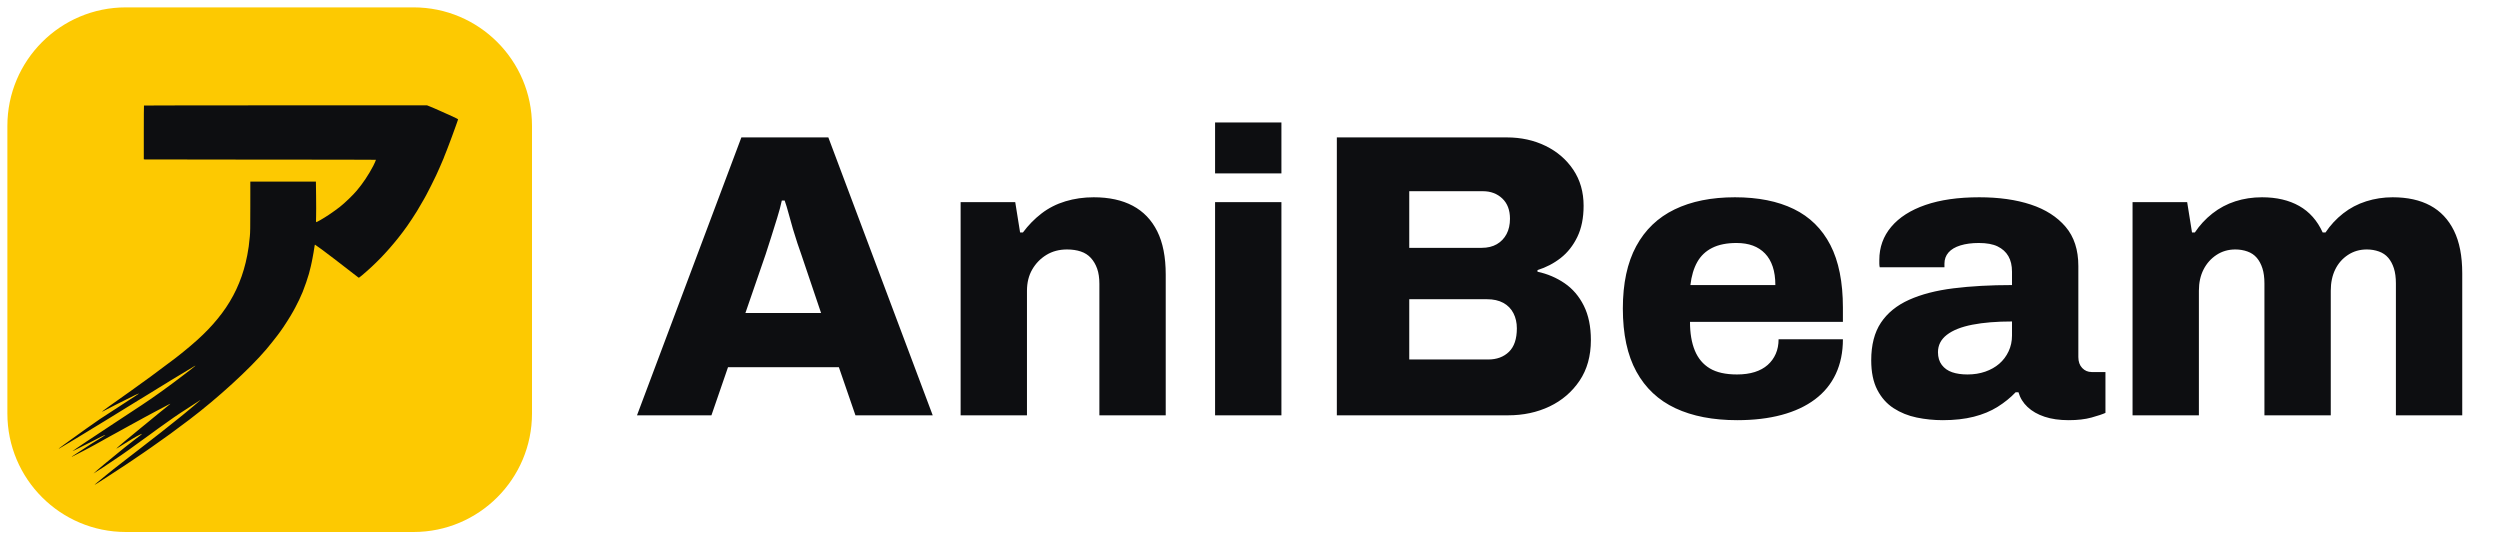
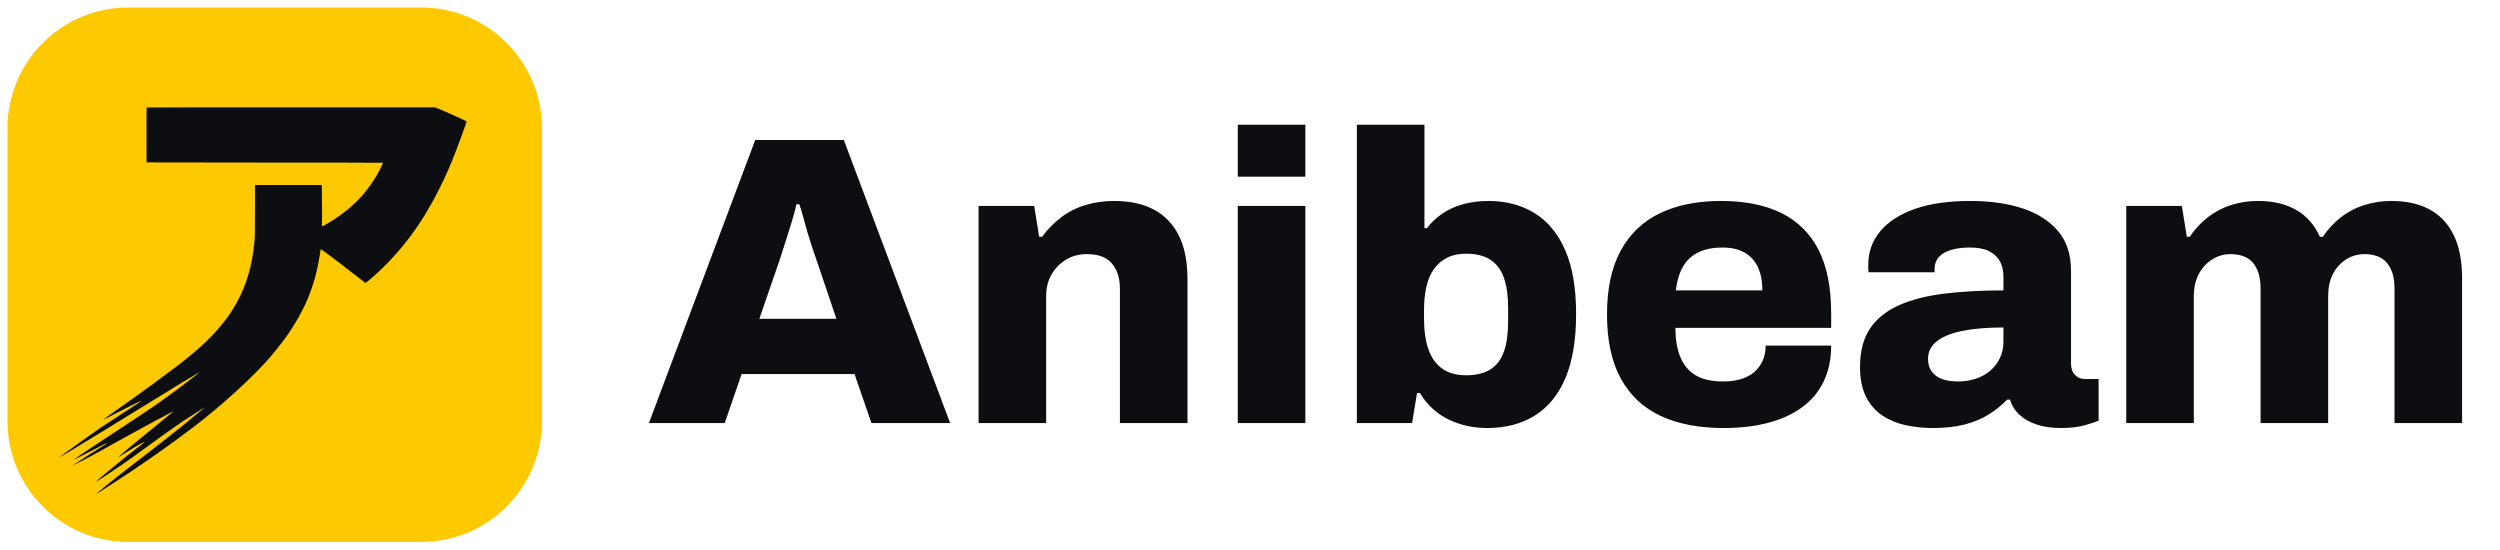
- <svg xmlns="http://www.w3.org/2000/svg" width="1854" height="400" viewBox="0 0 1854 400">
+ <svg xmlns="http://www.w3.org/2000/svg" width="1820" height="400" viewBox="0 0 1820 400">
  <g transform="scale(0.390625)">
    <rect x="14" y="14" width="996" height="996" rx="225" fill="#FDC901" />
    <path fill="#0D0E11" d="M 273.35 200.35 c -0.20 0.15 -0.35 23.20 -0.35 51.15 l 0.00 50.85 1.90 0.35 c 1.00 0.15 100.20 0.30 220.35 0.30 120.20 -0.00 218.50 0.15 218.50 0.35 0.00 0.75 -3.00 7.45 -5.15 11.65 -8.75 16.75 -19.80 33.35 -31.25 46.85 -7.70 9.05 -21.15 22.05 -32.10 30.90 -3.80 3.10 -14.30 10.65 -21.10 15.15 -10.00 6.70 -23.30 14.35 -24.05 13.90 -0.20 -0.10 -0.20 -5.00 0.00 -10.90 0.20 -5.85 0.20 -23.15 0.00 -38.40 l -0.35 -27.75 -62.25 -0.00 -62.25 -0.00 -0.05 47.75 c 0.00 40.55 -0.15 49.00 -0.85 56.00 -0.95 9.55 -1.75 17.00 -2.15 19.50 -1.95 13.00 -3.35 20.40 -5.80 30.50 -8.60 35.70 -23.50 67.50 -45.05 96.25 -21.40 28.50 -45.90 52.10 -88.35 85.15 -7.65 5.90 -37.45 28.15 -46.40 34.65 -2.85 2.05 -7.55 5.45 -10.50 7.60 -2.95 2.10 -6.70 4.85 -8.35 6.00 -1.65 1.20 -7.15 5.15 -12.25 8.85 -5.10 3.65 -10.25 7.35 -11.45 8.20 -31.95 22.45 -50.50 35.85 -50.55 36.45 0.00 0.25 2.40 -0.85 5.40 -2.45 2.95 -1.60 12.35 -6.45 20.85 -10.80 34.80 -17.80 49.05 -24.50 42.00 -19.70 -5.30 3.55 -24.65 16.15 -34.25 22.30 -10.20 6.50 -20.40 13.15 -38.00 24.75 -4.25 2.85 -15.85 10.95 -25.75 18.00 -24.10 17.25 -24.25 17.35 -30.25 21.75 -2.90 2.10 -8.60 6.25 -12.65 9.15 -7.25 5.25 -9.90 7.35 -9.20 7.35 0.35 -0.00 9.95 -5.75 22.60 -13.50 3.30 -2.00 7.80 -4.75 10.00 -6.00 3.95 -2.30 11.50 -6.90 19.75 -12.00 2.35 -1.45 5.25 -3.25 6.50 -4.00 1.25 -0.75 6.40 -3.90 11.50 -7.00 5.10 -3.15 12.40 -7.60 16.25 -9.90 3.85 -2.30 8.35 -5.05 10.00 -6.10 6.40 -4.00 15.55 -9.70 17.00 -10.50 3.35 -1.90 13.70 -8.25 16.25 -10.00 3.10 -2.10 15.90 -10.00 22.75 -14.00 5.50 -3.25 11.60 -6.95 17.25 -10.50 2.35 -1.45 6.85 -4.25 10.00 -6.15 3.15 -1.90 6.30 -3.90 7.00 -4.35 0.70 -0.50 2.05 -1.35 3.00 -1.85 0.95 -0.55 3.65 -2.20 6.00 -3.65 2.35 -1.45 6.50 -4.00 9.25 -5.65 2.75 -1.65 6.25 -3.85 7.75 -4.85 3.30 -2.20 22.50 -13.75 32.00 -19.25 3.70 -2.15 7.65 -4.50 8.75 -5.25 3.05 -2.10 5.75 -3.55 5.75 -3.05 0.00 0.20 -4.00 3.40 -8.85 7.10 -4.90 3.70 -11.95 9.05 -15.65 11.95 -6.55 5.10 -8.85 6.80 -19.00 14.35 -11.35 8.35 -17.05 12.50 -19.55 14.30 -1.50 1.05 -5.75 4.05 -9.45 6.70 -15.40 11.05 -35.55 24.45 -84.00 56.15 -33.75 22.05 -76.50 50.70 -76.50 51.30 0.00 0.10 0.40 -0.00 0.90 -0.20 2.30 -0.95 26.40 -13.15 34.85 -17.60 14.25 -7.50 25.75 -13.15 26.10 -12.85 0.30 0.30 -2.30 2.05 -13.35 8.85 -12.90 7.90 -15.05 9.30 -25.85 16.40 -6.00 3.95 -13.50 8.85 -16.70 10.90 -6.25 3.95 -9.00 6.00 -7.20 5.30 1.55 -0.60 12.50 -6.25 23.50 -12.10 1.95 -1.00 6.00 -3.15 9.00 -4.75 3.05 -1.60 6.95 -3.75 8.75 -4.75 1.80 -1.00 5.05 -2.80 7.25 -4.00 2.20 -1.15 6.25 -3.40 9.00 -5.00 2.75 -1.55 6.35 -3.60 8.00 -4.50 1.65 -0.90 5.95 -3.25 9.50 -5.25 3.60 -2.00 8.30 -4.60 10.50 -5.75 4.50 -2.45 4.40 -2.40 13.75 -7.60 3.70 -2.05 8.35 -4.60 10.25 -5.65 1.95 -1.05 4.40 -2.40 5.50 -3.00 1.10 -0.60 3.25 -1.80 4.75 -2.60 1.50 -0.85 4.00 -2.20 5.50 -3.00 1.50 -0.85 4.35 -2.35 6.25 -3.40 1.95 -1.05 3.75 -2.05 4.00 -2.25 0.30 -0.20 3.20 -1.75 6.50 -3.50 3.30 -1.75 6.25 -3.30 6.50 -3.50 0.30 -0.20 3.20 -1.75 6.50 -3.50 3.30 -1.70 7.35 -3.85 9.00 -4.75 3.50 -1.85 11.90 -6.30 17.25 -9.10 3.80 -2.00 5.50 -2.75 5.50 -2.45 0.00 0.10 -3.30 2.75 -7.35 5.95 -4.10 3.20 -10.55 8.45 -14.40 11.65 -3.85 3.20 -9.80 8.10 -13.20 10.85 -3.40 2.80 -7.70 6.35 -9.55 7.85 -1.85 1.50 -6.70 5.45 -10.80 8.80 -21.60 17.40 -47.95 39.65 -47.55 40.05 0.15 0.10 3.95 -2.10 8.40 -4.95 19.10 -12.10 28.10 -17.50 35.90 -21.35 2.25 -1.15 4.25 -2.00 4.40 -1.90 0.40 0.40 -1.55 2.00 -13.10 10.65 -6.30 4.75 -14.55 11.15 -18.25 14.20 -3.70 3.05 -11.80 9.65 -17.95 14.65 -14.40 11.70 -16.95 13.75 -22.60 18.55 -2.60 2.20 -8.15 6.90 -12.35 10.45 -4.20 3.55 -7.55 6.55 -7.45 6.70 0.15 0.10 8.30 -5.10 18.15 -11.60 25.70 -16.90 45.20 -30.40 61.45 -42.50 1.95 -1.45 7.10 -5.20 11.50 -8.30 4.40 -3.15 10.80 -7.75 14.15 -10.20 3.40 -2.50 7.30 -5.30 8.60 -6.25 1.35 -0.95 4.70 -3.45 7.50 -5.50 6.00 -4.40 9.30 -6.75 20.75 -14.75 4.70 -3.25 9.30 -6.50 10.25 -7.25 2.15 -1.65 20.95 -14.10 28.00 -18.50 2.80 -1.80 8.80 -5.60 13.20 -8.55 9.45 -6.20 9.30 -6.10 9.30 -5.75 0.00 0.30 -21.65 18.55 -31.25 26.30 -3.90 3.15 -8.10 6.55 -9.30 7.55 -1.95 1.60 -20.95 16.75 -34.20 27.20 -6.10 4.85 -33.60 26.20 -44.75 34.75 -4.50 3.45 -12.35 9.50 -17.45 13.45 -5.10 3.95 -10.75 8.35 -12.55 9.75 -13.60 10.50 -19.10 14.90 -31.00 24.60 -2.05 1.70 -7.50 6.15 -12.10 9.90 -4.65 3.80 -8.40 6.95 -8.40 7.05 0.00 0.65 7.25 -3.90 27.75 -17.30 3.60 -2.35 11.45 -7.50 17.50 -11.45 6.05 -3.90 12.25 -8.00 13.75 -9.00 1.50 -1.05 8.40 -5.65 15.25 -10.25 6.90 -4.60 15.30 -10.35 18.75 -12.75 3.45 -2.35 9.65 -6.65 13.75 -9.50 6.45 -4.50 21.10 -14.85 37.00 -26.30 5.70 -4.10 26.10 -19.30 36.25 -27.00 54.05 -41.05 113.40 -95.25 145.80 -133.20 5.45 -6.40 17.40 -21.35 21.35 -26.65 1.55 -2.10 4.05 -5.50 5.55 -7.50 6.50 -8.75 19.90 -29.85 25.00 -39.35 1.10 -2.05 2.75 -5.10 3.65 -6.75 4.05 -7.35 10.65 -21.25 13.75 -29.00 4.05 -10.05 9.85 -26.85 11.90 -34.50 1.85 -6.75 3.00 -11.40 3.55 -14.00 0.30 -1.40 0.75 -3.40 1.00 -4.50 0.25 -1.10 0.65 -3.00 0.90 -4.25 0.25 -1.25 0.80 -4.05 1.25 -6.25 1.25 -6.10 2.80 -15.25 4.10 -24.15 0.15 -1.15 0.50 -2.10 0.75 -2.10 0.65 -0.00 21.80 15.60 35.10 25.90 1.70 1.35 5.60 4.30 8.60 6.60 12.60 9.65 21.95 16.90 29.65 22.90 4.50 3.50 8.60 6.65 9.10 7.00 0.85 0.65 1.50 0.25 6.60 -4.05 25.00 -20.95 46.85 -43.50 68.70 -70.85 12.85 -16.10 22.50 -29.90 35.85 -51.25 2.40 -3.85 9.85 -16.60 12.95 -22.15 0.80 -1.45 2.85 -5.05 4.45 -8.00 3.20 -5.70 16.05 -31.30 18.90 -37.60 0.95 -2.05 2.75 -6.10 4.05 -9.00 1.30 -2.90 2.80 -6.25 3.35 -7.50 0.55 -1.25 1.85 -4.30 2.90 -6.75 2.35 -5.65 3.20 -7.60 4.05 -9.45 0.40 -0.80 0.70 -1.65 0.70 -1.90 0.00 -0.20 0.45 -1.50 1.05 -2.80 1.35 -3.00 1.45 -3.25 3.95 -9.85 1.15 -3.05 2.30 -5.95 2.50 -6.50 0.40 -0.95 0.95 -2.45 5.00 -13.25 0.85 -2.20 2.15 -5.75 2.95 -7.90 2.10 -5.55 5.35 -14.45 6.20 -17.10 0.45 -1.25 1.70 -4.85 2.85 -8.00 1.10 -3.15 2.10 -5.95 2.15 -6.25 0.15 -0.65 -2.85 -2.15 -18.30 -9.20 -1.85 -0.85 -3.45 -1.55 -3.55 -1.55 -0.15 -0.00 -4.20 -1.80 -10.05 -4.50 -0.55 -0.25 -3.00 -1.35 -5.50 -2.45 -2.45 -1.05 -5.75 -2.50 -7.25 -3.20 -1.50 -0.70 -5.35 -2.30 -8.50 -3.55 l -5.70 -2.30 -268.55 -0.00 c -147.75 -0.00 -268.75 0.15 -268.90 0.35 z" />
  </g>
-   <path fill="#0D0E11" d="M472.4 308.0 549.8 101.9H614.3L691.7 308.0H634.4L622.1 272.3H539.9L527.6 308.0ZM552.8 232.1H608.9L594.2 188.6Q593.0 185.3 591.35 180.35Q589.7 175.4 588.05 169.85Q586.4 164.3 584.9 158.6Q583.4 152.9 581.9 148.7H579.8Q578.6 154.4 576.35 161.6Q574.1 168.8 571.85 176.0Q569.6 183.2 567.8 188.6ZM712.4 308.0V149.9H752.9L756.5 172.4H758.6Q764.6 164.3 772.4 158.3Q780.2 152.3 790.1 149.3Q800.0 146.3 811.1 146.3Q828.2 146.3 840.05 152.6Q851.9 158.9 858.2 171.5Q864.5 184.1 864.5 203.6V308.0H815.3V210.5Q815.3 203.9 813.65 199.25Q812.0 194.6 809.0 191.3Q806.0 188.0 801.5 186.5Q797.0 185.0 791.3 185.0Q782.6 185.0 776.0 189.05Q769.4 193.1 765.5 199.85Q761.6 206.6 761.6 215.6V308.0ZM901.1 128.6V90.8H950.3V128.6ZM901.1 308.0V149.9H950.3V308.0ZM991.4 308.0V101.9H1117.4Q1133.3 101.9 1146.2 108.2Q1159.1 114.5 1166.75 125.9Q1174.4 137.3 1174.4 152.6Q1174.4 166.1 1169.75 175.7Q1165.1 185.3 1157.45 191.3Q1149.8 197.3 1140.2 200.3V201.5Q1151.3 203.9 1160.3 210.05Q1169.3 216.2 1174.55 226.7Q1179.8 237.2 1179.8 252.2Q1179.8 269.9 1171.4 282.35Q1163.0 294.8 1149.2 301.4Q1135.4 308.0 1118.3 308.0ZM1045.1 266.6H1103.6Q1113.2 266.6 1119.05 260.9Q1124.9 255.2 1124.9 243.5Q1124.9 237.2 1122.35 232.25Q1119.8 227.3 1114.85 224.6Q1109.9 221.9 1102.7 221.9H1045.1ZM1045.1 183.8H1098.8Q1105.4 183.8 1110.05 181.1Q1114.7 178.4 1117.25 173.6Q1119.8 168.8 1119.8 162.2Q1119.8 152.6 1114.1 147.2Q1108.4 141.8 1099.7 141.8H1045.1ZM1288.4 311.6Q1261.4 311.6 1242.5 302.75Q1223.6 293.9 1213.55 275.6Q1203.5 257.3 1203.5 228.8Q1203.5 200.9 1213.4 182.6Q1223.3 164.3 1241.9 155.3Q1260.5 146.3 1286.6 146.3Q1312.4 146.3 1330.25 155.0Q1348.1 163.7 1357.4 181.7Q1366.7 199.7 1366.7 228.2V238.7H1253.3Q1253.3 251.3 1256.9 260.0Q1260.5 268.7 1268.0 273.2Q1275.5 277.7 1288.1 277.7Q1295.6 277.7 1301.3 275.9Q1307.0 274.1 1310.9 270.65Q1314.8 267.2 1316.9 262.4Q1319.0 257.6 1319.0 251.6H1366.7Q1366.7 266.0 1361.45 277.25Q1356.2 288.5 1346.0 296.15Q1335.8 303.8 1321.25 307.7Q1306.7 311.6 1288.4 311.6ZM1253.6 211.4H1316.6Q1316.6 203.6 1314.65 197.75Q1312.7 191.9 1308.95 188.0Q1305.2 184.1 1299.95 182.15Q1294.7 180.2 1287.8 180.2Q1277.0 180.2 1269.8 183.8Q1262.6 187.4 1258.7 194.3Q1254.8 201.2 1253.6 211.4ZM1440.8 311.6Q1430.9 311.6 1421.45 309.65Q1412.0 307.7 1404.35 302.75Q1396.7 297.8 1392.2 289.1Q1387.7 280.4 1387.7 267.2Q1387.7 250.1 1394.9 239.3Q1402.1 228.5 1415.75 222.35Q1429.4 216.2 1448.75 213.8Q1468.1 211.4 1492.1 211.4V201.5Q1492.1 194.6 1489.4 189.95Q1486.7 185.3 1481.45 182.75Q1476.2 180.2 1467.5 180.2Q1459.7 180.2 1453.85 182.0Q1448.0 183.8 1445.0 187.25Q1442.0 190.7 1442.0 195.5V198.2H1394.0Q1393.7 196.7 1393.7 195.65Q1393.7 194.6 1393.7 192.8Q1393.7 178.7 1402.55 168.2Q1411.4 157.7 1427.9 152.0Q1444.4 146.3 1467.8 146.3Q1489.7 146.3 1506.05 151.7Q1522.4 157.1 1531.85 168.2Q1541.3 179.3 1541.3 197.3V264.8Q1541.3 269.9 1544.15 272.9Q1547.0 275.9 1551.2 275.9H1561.4V306.2Q1558.1 307.7 1551.05 309.65Q1544.0 311.6 1534.1 311.6Q1523.9 311.6 1516.25 309.05Q1508.6 306.5 1503.65 301.85Q1498.7 297.2 1496.9 290.9H1494.8Q1489.1 296.9 1481.45 301.7Q1473.8 306.5 1463.75 309.05Q1453.7 311.6 1440.8 311.6ZM1459.1 277.7Q1466.3 277.7 1472.3 275.6Q1478.3 273.5 1482.65 269.75Q1487.0 266.0 1489.55 260.6Q1492.1 255.2 1492.1 248.9V238.4Q1475.0 238.4 1462.7 240.8Q1450.4 243.2 1443.8 248.3Q1437.2 253.4 1437.2 261.2Q1437.2 266.9 1440.05 270.65Q1442.9 274.4 1447.7 276.05Q1452.5 277.7 1459.1 277.7ZM1581.5 308.0V149.9H1622L1625.6 172.4H1627.7Q1633.1 164.3 1640.75 158.3Q1648.4 152.3 1657.7 149.3Q1667 146.3 1677.5 146.3Q1693.7 146.3 1705.1 152.75Q1716.5 159.2 1722.5 172.4H1724.6Q1730 164.3 1737.65 158.3Q1745.3 152.3 1754.75 149.3Q1764.2 146.3 1774.4 146.3Q1790.9 146.3 1802.3 152.45Q1813.7 158.6 1819.85 171.05Q1826 183.5 1826 202.7V308.0H1776.8V210.2Q1776.8 203.6 1775.3 198.95Q1773.8 194.3 1771.1 191.15Q1768.4 188.0 1764.2 186.5Q1760 185.0 1755.2 185.0Q1747.4 185.0 1741.25 189.05Q1735.1 193.1 1731.8 199.85Q1728.5 206.6 1728.5 215.6V308.0H1679.3V210.2Q1679.3 203.6 1677.8 198.95Q1676.3 194.3 1673.6 191.15Q1670.9 188.0 1666.7 186.5Q1662.5 185.0 1657.7 185.0Q1649.9 185.0 1643.75 189.05Q1637.6 193.1 1634.15 199.85Q1630.7 206.6 1630.7 215.6V308.0Z" />
+   <path fill="#0D0E11" d="M472.4 308.0 549.8 101.9H614.3L691.7 308.0H634.4L622.1 272.3H539.9L527.6 308.0ZM552.8 232.1H608.9L594.2 188.6Q593.0 185.3 591.35 180.35Q589.7 175.4 588.05 169.85Q586.4 164.3 584.9 158.6Q583.4 152.9 581.9 148.7H579.8Q578.6 154.4 576.35 161.6Q574.1 168.8 571.85 176.0Q569.6 183.2 567.8 188.6ZM712.4 308.0V149.9H752.9L756.5 172.4H758.6Q764.6 164.3 772.4 158.3Q780.2 152.3 790.1 149.3Q800.0 146.3 811.1 146.3Q828.2 146.3 840.05 152.6Q851.9 158.9 858.2 171.5Q864.5 184.1 864.5 203.6V308.0H815.3V210.5Q815.3 203.9 813.65 199.25Q812.0 194.6 809.0 191.3Q806.0 188.0 801.5 186.5Q797.0 185.0 791.3 185.0Q782.6 185.0 776.0 189.05Q769.4 193.1 765.5 199.85Q761.6 206.6 761.6 215.6V308.0ZM901.1 128.6V90.8H950.3V128.6ZM901.1 308.0V149.9H950.3V308.0ZM1082.6 311.6Q1067.3 311.6 1054.4 305.3Q1041.5 299.0 1033.7 286.1H1031.6L1028.0 308.0H987.8V90.8H1037.0V166.1H1038.8Q1043.6 159.8 1050.35 155.3Q1057.1 150.8 1065.5 148.55Q1073.9 146.3 1083.5 146.3Q1103.0 146.3 1117.4 155.3Q1131.8 164.3 1139.6 182.45Q1147.4 200.6 1147.4 228.5Q1147.4 257.0 1139.6 275.3Q1131.8 293.6 1117.25 302.6Q1102.7 311.6 1082.6 311.6ZM1067.3 273.2Q1078.4 273.2 1085.15 268.85Q1091.9 264.5 1094.9 255.8Q1097.9 247.1 1097.9 234.5V224.0Q1097.9 211.1 1094.9 202.4Q1091.9 193.7 1085.15 189.2Q1078.4 184.7 1067.3 184.7Q1059.2 184.7 1053.35 187.7Q1047.5 190.7 1043.75 196.1Q1040.0 201.5 1038.35 209.0Q1036.7 216.5 1036.7 225.5V232.7Q1036.7 245.0 1039.85 254.15Q1043.0 263.3 1049.75 268.25Q1056.5 273.2 1067.3 273.2ZM1254.8 311.6Q1227.8 311.6 1208.9 302.75Q1190.0 293.9 1179.95 275.6Q1169.9 257.3 1169.9 228.8Q1169.9 200.9 1179.8 182.6Q1189.7 164.3 1208.3 155.3Q1226.9 146.3 1253.0 146.3Q1278.8 146.3 1296.65 155.0Q1314.5 163.7 1323.8 181.7Q1333.1 199.7 1333.1 228.2V238.7H1219.7Q1219.7 251.3 1223.3 260.0Q1226.9 268.7 1234.4 273.2Q1241.9 277.7 1254.5 277.7Q1262.0 277.7 1267.7 275.9Q1273.4 274.1 1277.3 270.65Q1281.2 267.2 1283.3 262.4Q1285.4 257.6 1285.4 251.6H1333.1Q1333.1 266.0 1327.85 277.25Q1322.6 288.5 1312.4 296.15Q1302.2 303.8 1287.65 307.7Q1273.1 311.6 1254.8 311.6ZM1220.0 211.4H1283.0Q1283.0 203.6 1281.05 197.75Q1279.1 191.9 1275.35 188.0Q1271.6 184.1 1266.35 182.15Q1261.1 180.2 1254.2 180.2Q1243.4 180.2 1236.2 183.8Q1229.0 187.4 1225.1 194.3Q1221.2 201.2 1220.0 211.4ZM1407.2 311.6Q1397.3 311.6 1387.85 309.65Q1378.4 307.7 1370.75 302.75Q1363.1 297.8 1358.6 289.1Q1354.1 280.4 1354.1 267.2Q1354.1 250.1 1361.3 239.3Q1368.5 228.5 1382.15 222.35Q1395.8 216.2 1415.15 213.8Q1434.5 211.4 1458.5 211.4V201.5Q1458.5 194.6 1455.8 189.95Q1453.1 185.3 1447.85 182.75Q1442.6 180.2 1433.9 180.2Q1426.1 180.2 1420.25 182.0Q1414.4 183.8 1411.4 187.25Q1408.4 190.7 1408.4 195.5V198.2H1360.4Q1360.1 196.7 1360.1 195.65Q1360.1 194.6 1360.1 192.8Q1360.1 178.7 1368.95 168.2Q1377.8 157.7 1394.3 152.0Q1410.8 146.3 1434.2 146.3Q1456.1 146.3 1472.45 151.7Q1488.8 157.1 1498.25 168.2Q1507.7 179.3 1507.7 197.3V264.8Q1507.7 269.9 1510.55 272.9Q1513.4 275.9 1517.6 275.9H1527.8V306.2Q1524.5 307.7 1517.45 309.65Q1510.4 311.6 1500.5 311.6Q1490.3 311.6 1482.65 309.05Q1475.0 306.5 1470.05 301.85Q1465.1 297.2 1463.3 290.9H1461.2Q1455.5 296.9 1447.85 301.7Q1440.2 306.5 1430.15 309.05Q1420.1 311.6 1407.2 311.6ZM1425.5 277.7Q1432.7 277.7 1438.7 275.6Q1444.7 273.5 1449.05 269.75Q1453.4 266.0 1455.95 260.6Q1458.5 255.2 1458.5 248.9V238.4Q1441.4 238.4 1429.1 240.8Q1416.8 243.2 1410.2 248.3Q1403.6 253.4 1403.6 261.2Q1403.6 266.9 1406.45 270.65Q1409.3 274.4 1414.1 276.05Q1418.9 277.7 1425.5 277.7ZM1547.9 308.0V149.9H1588.4L1592.0 172.4H1594.1Q1599.5 164.3 1607.15 158.3Q1614.8 152.3 1624.1 149.3Q1633.4 146.3 1643.9 146.3Q1660.1 146.3 1671.5 152.75Q1682.9 159.2 1688.9 172.4H1691.0Q1696.4 164.3 1704.05 158.3Q1711.7 152.3 1721.15 149.3Q1730.6 146.3 1740.8 146.3Q1757.3 146.3 1768.7 152.45Q1780.1 158.6 1786.25 171.05Q1792.4 183.5 1792.4 202.7V308.0H1743.2V210.2Q1743.2 203.6 1741.7 198.95Q1740.2 194.3 1737.5 191.15Q1734.8 188.0 1730.6 186.5Q1726.4 185.0 1721.6 185.0Q1713.8 185.0 1707.65 189.05Q1701.5 193.1 1698.2 199.85Q1694.9 206.6 1694.9 215.6V308.0H1645.7V210.2Q1645.7 203.6 1644.2 198.95Q1642.7 194.3 1640.0 191.15Q1637.3 188.0 1633.1 186.5Q1628.9 185.0 1624.1 185.0Q1616.3 185.0 1610.15 189.05Q1604.0 193.1 1600.55 199.85Q1597.1 206.6 1597.1 215.6V308.0Z" />
</svg>
